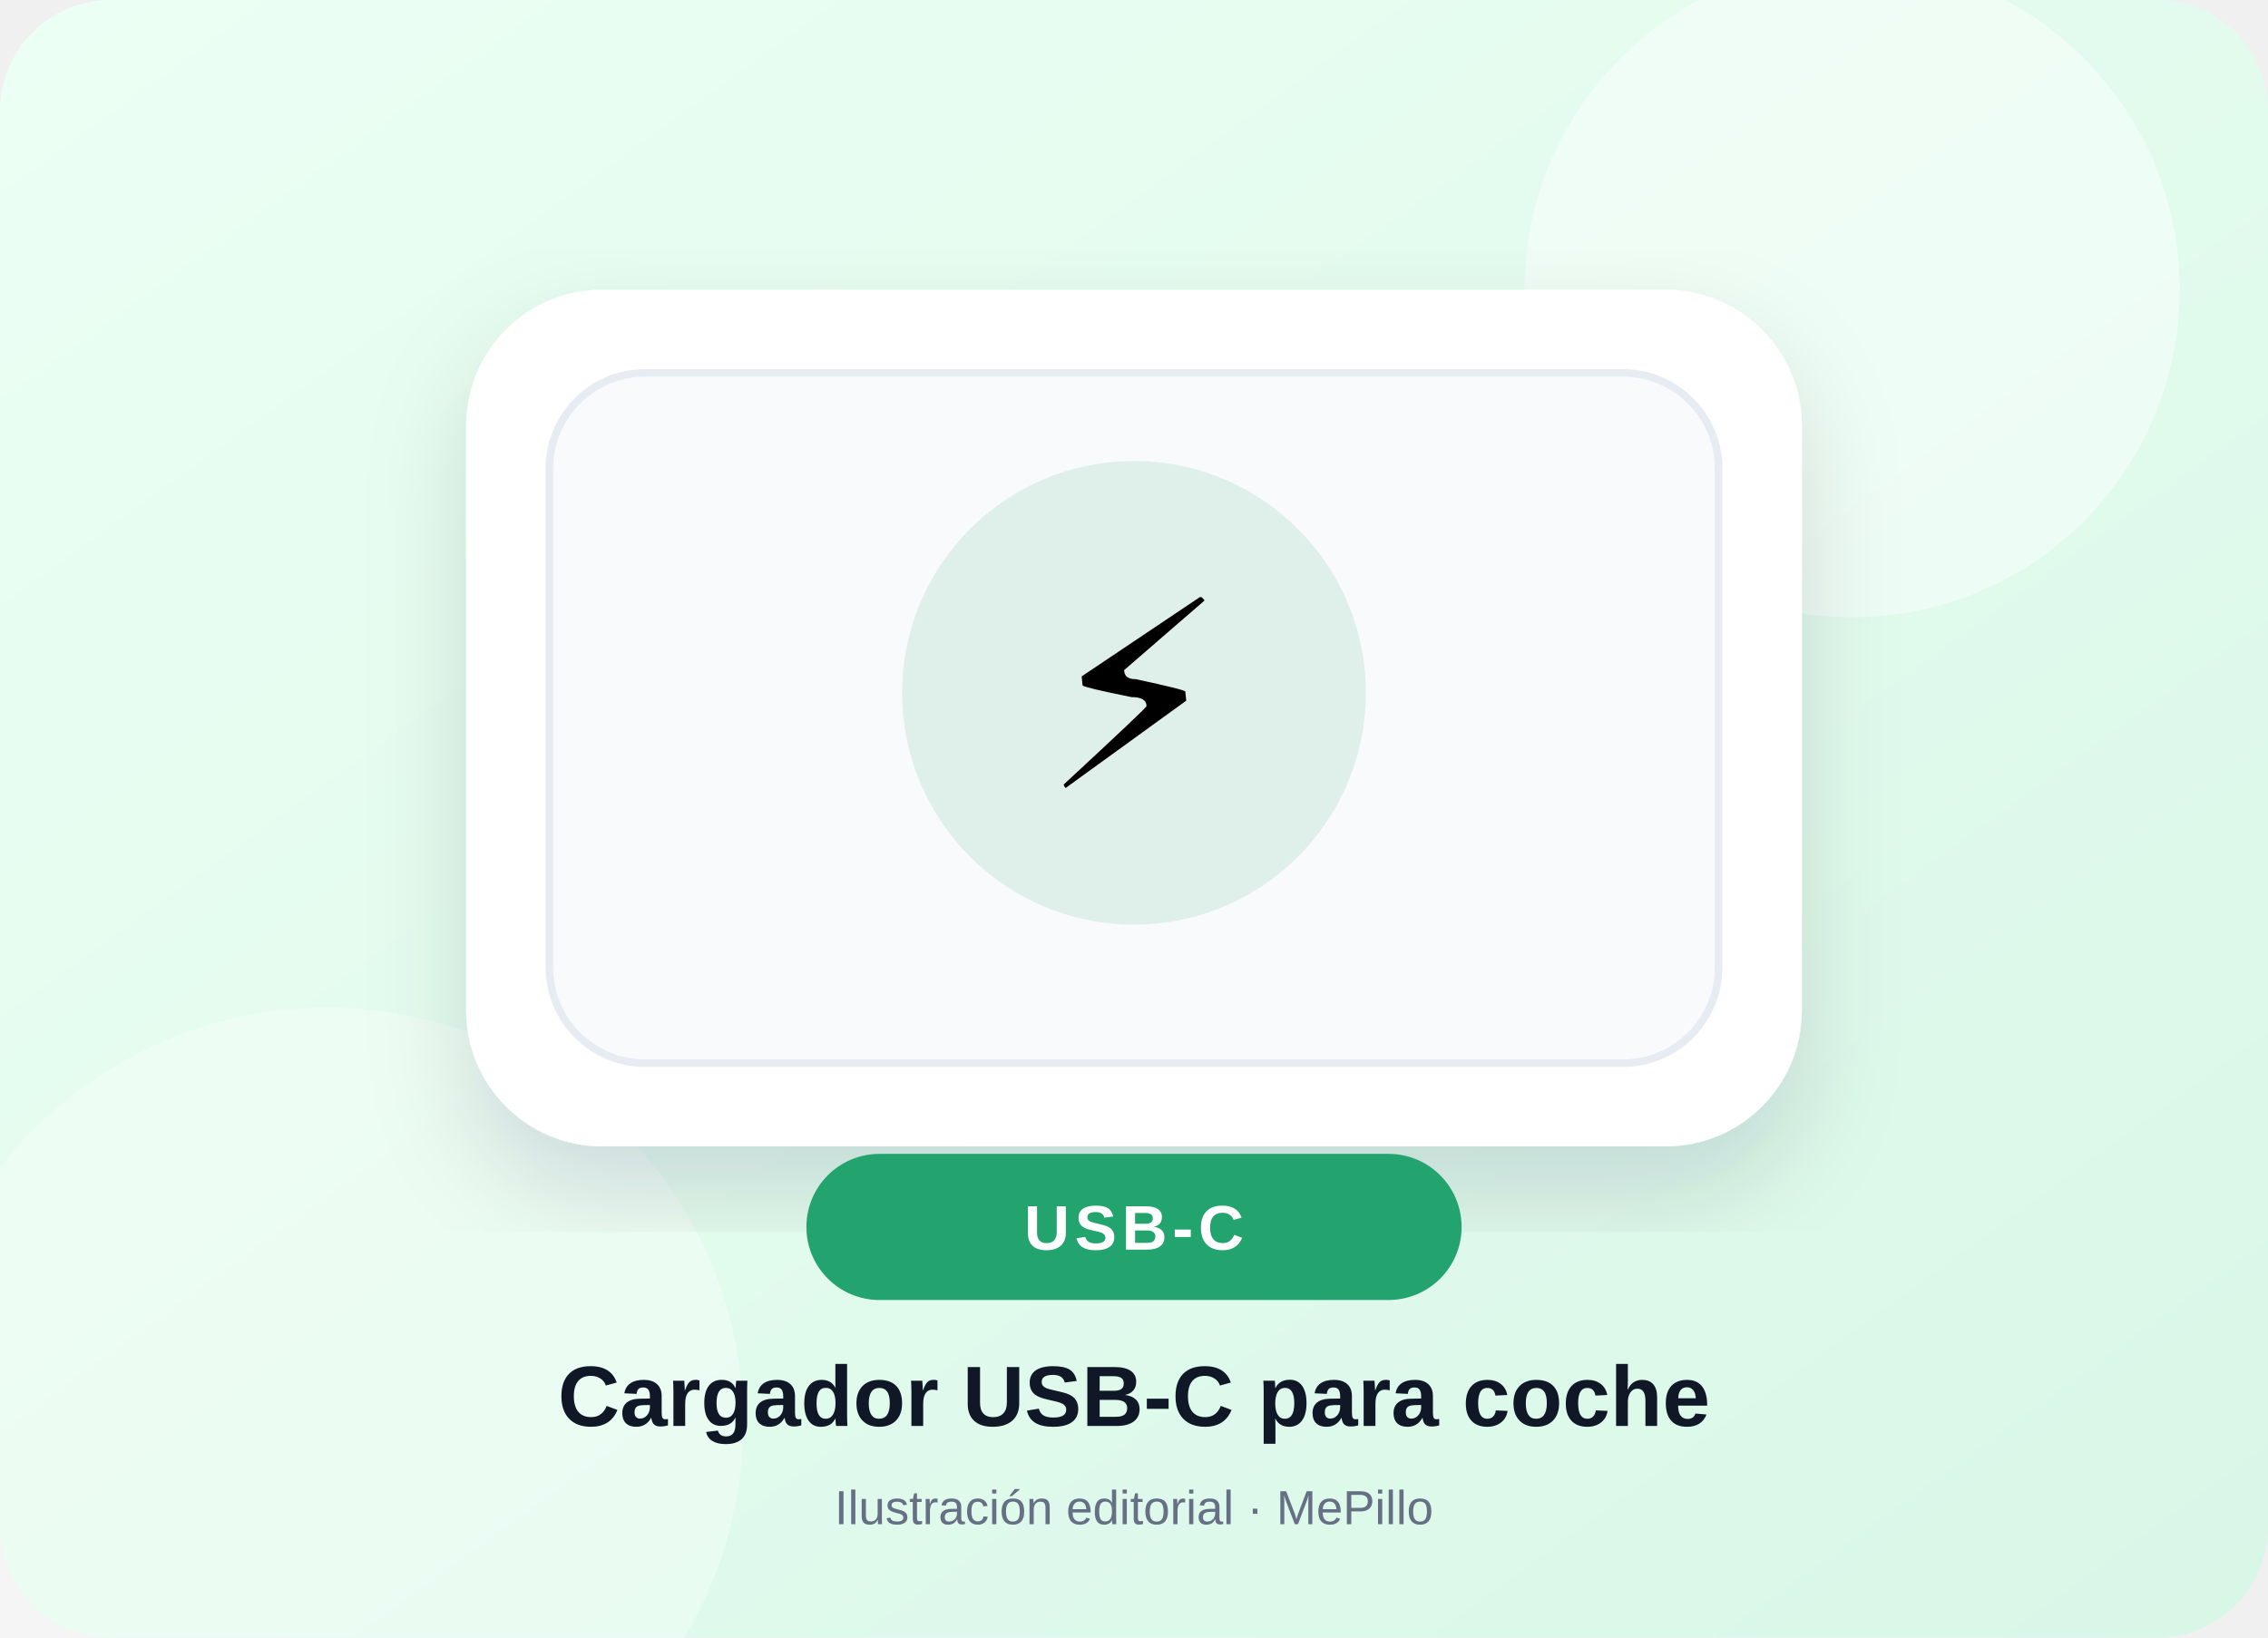
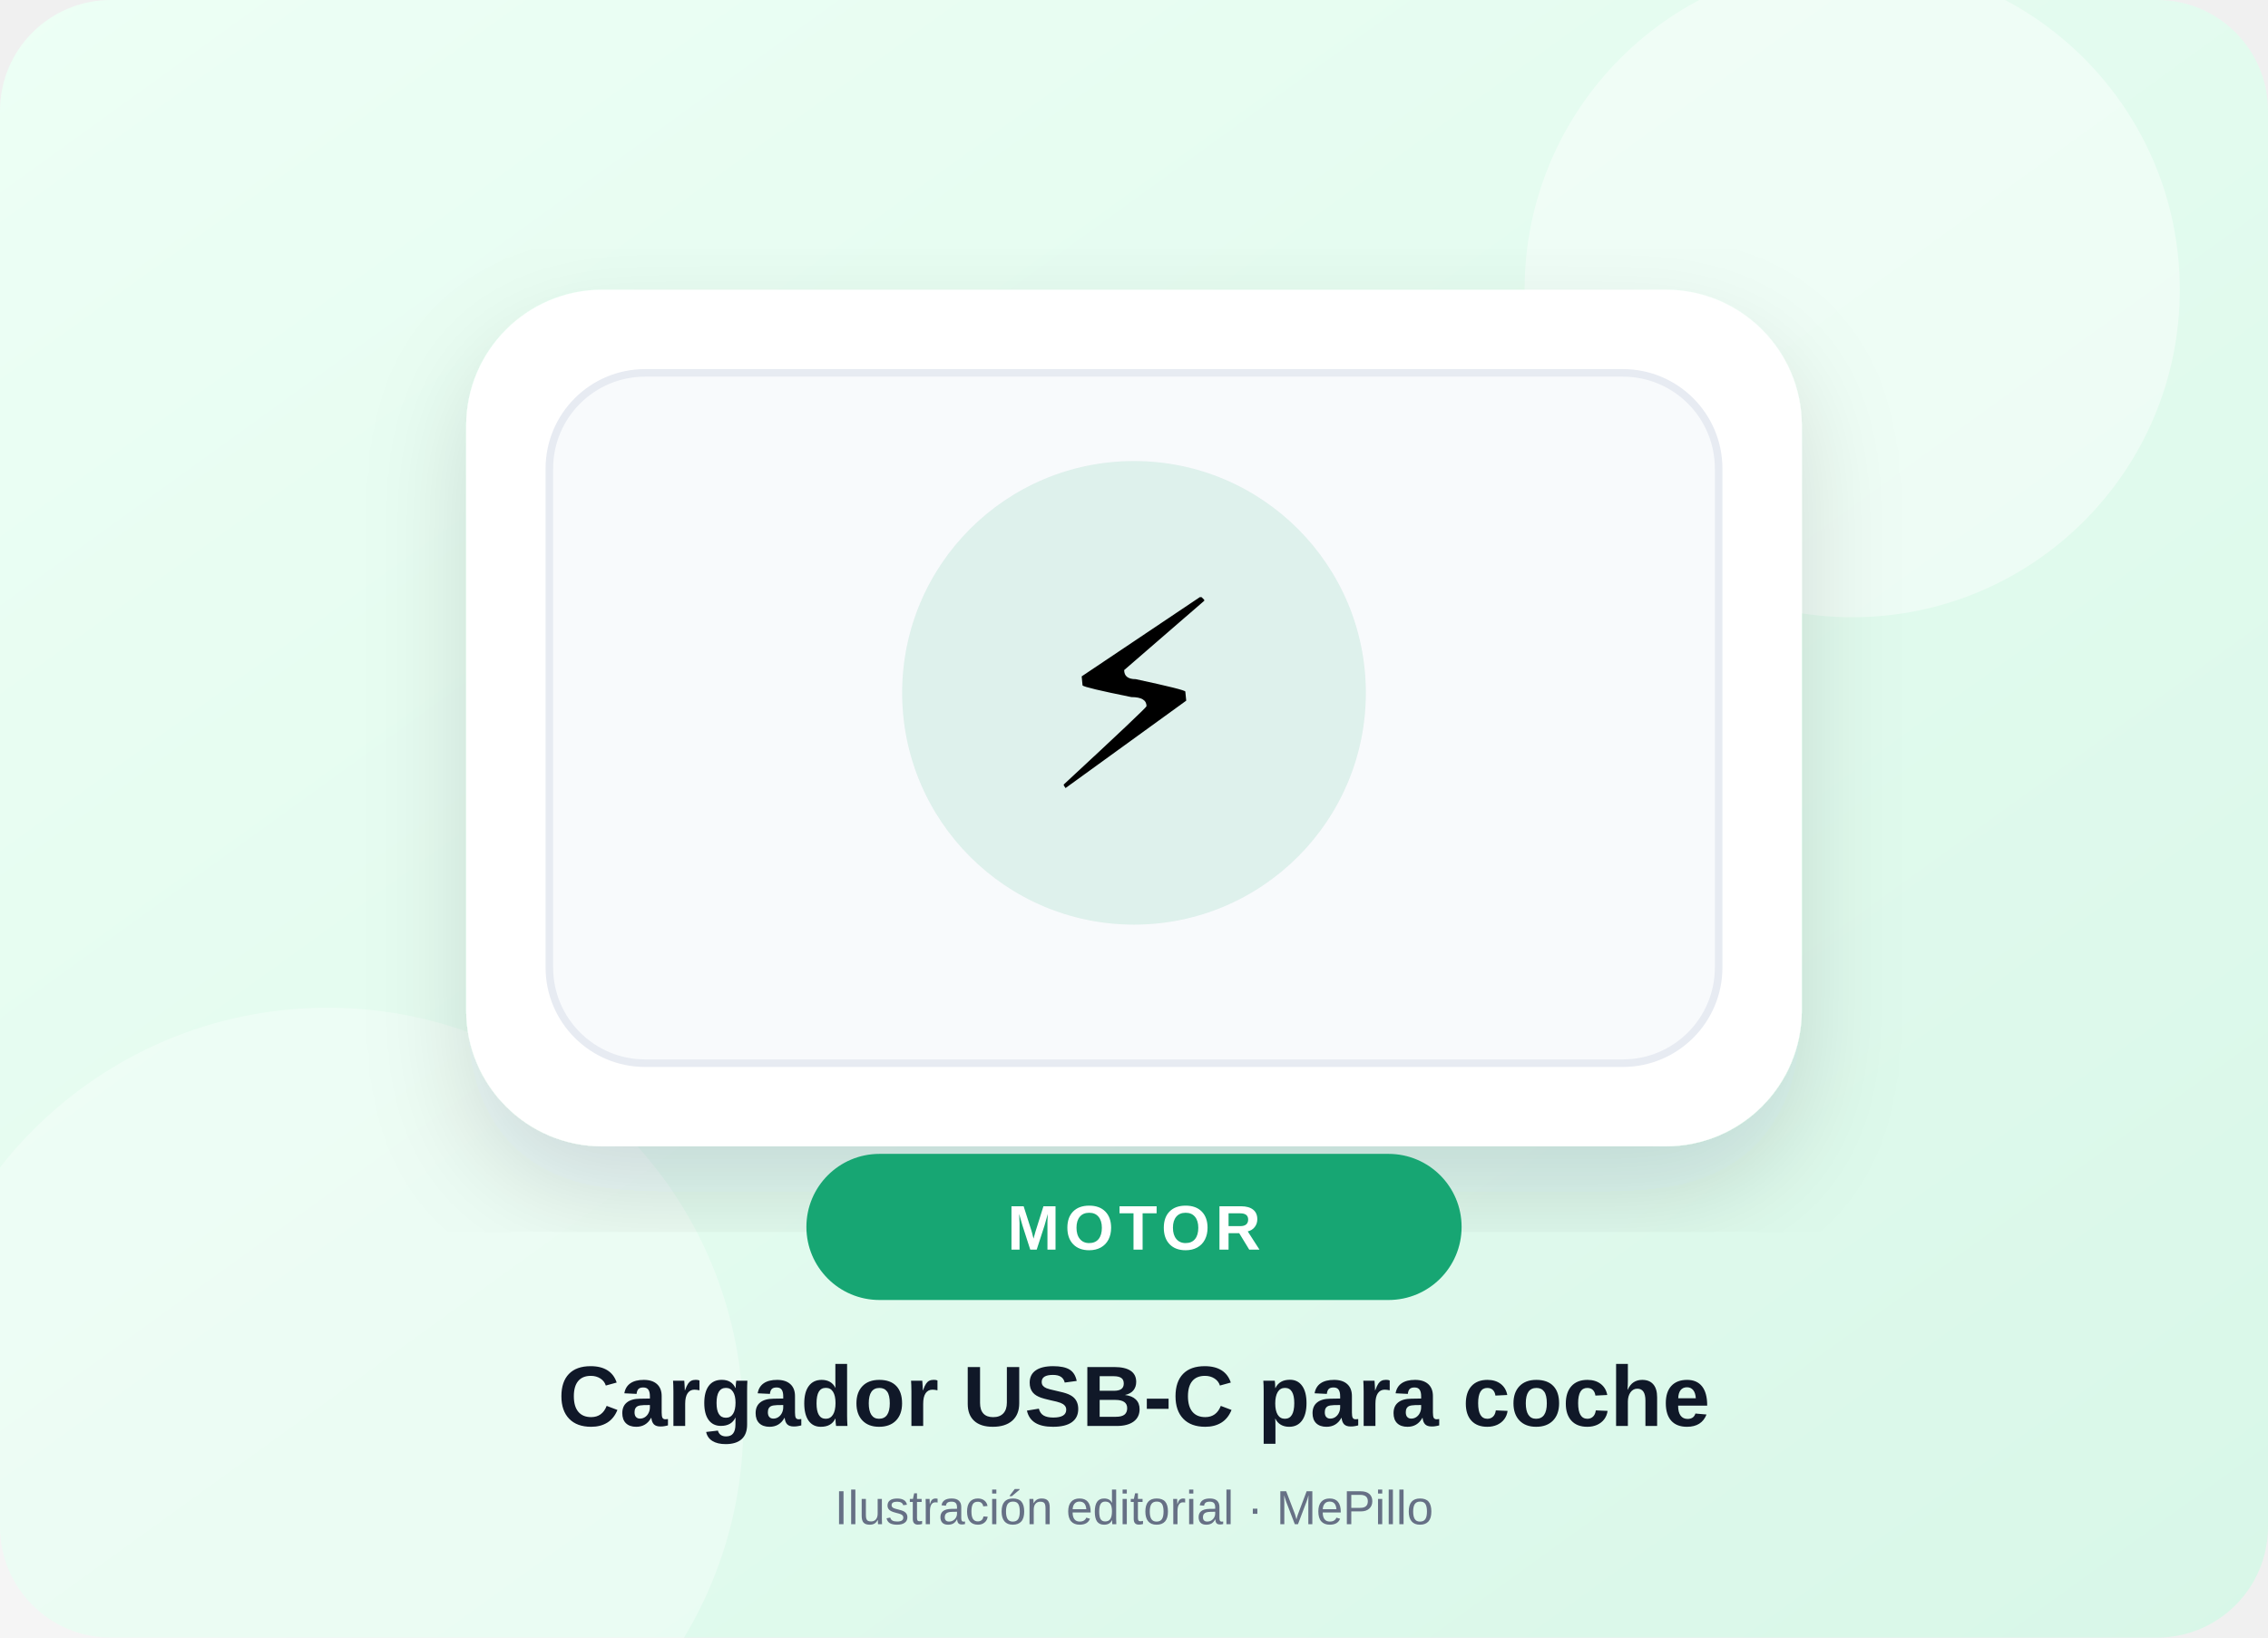
<svg xmlns="http://www.w3.org/2000/svg" width="900" height="650" viewBox="0 0 900 650" role="img" aria-labelledby="t d">
  <defs>
    <linearGradient id="bg" x1="0" y1="0" x2="1" y2="1">
-       <stop stop-color="#ecfff4" />
-       <stop offset="1" stop-color="#d8f7e7" />
+       <stop stop-color="#edfff5" />
+       <stop offset="1" stop-color="#d8f7e8" />
    </linearGradient>
    <filter id="s">
      <feDropShadow dx="0" dy="18" stdDeviation="20" flood-color="#101828" flood-opacity=".13" />
    </filter>
  </defs>
  <rect width="900" height="650" rx="44" fill="url(#bg)" />
  <circle cx="735" cy="115" r="130" fill="#fff" opacity=".42" />
  <circle cx="130" cy="565" r="165" fill="#fff" opacity=".32" />
  <g filter="url(#s)">
    <rect x="185" y="115" width="530" height="340" rx="54" fill="#fff" />
    <rect x="218" y="148" width="464" height="274" rx="38" fill="#f8fafc" stroke="#e7ebf2" stroke-width="3" />
  </g>
-   <circle cx="450" cy="275" r="92" fill="#23a36d" opacity=".12" />
+   <circle cx="450" cy="275" r="92" fill="#17a673" opacity=".12" />
  <text x="450" y="313" text-anchor="middle" font-size="104" font-family="Arial,Segoe UI Emoji,sans-serif">⚡</text>
-   <rect x="320" y="458" width="260" height="58" rx="29" fill="#23a36d" />
-   <text x="450" y="496" text-anchor="middle" fill="#fff" font-size="25" font-weight="700" font-family="Arial,sans-serif" letter-spacing="2">USB-C</text>
+   <rect x="320" y="458" width="260" height="58" rx="29" fill="#17a673" />
+   <text x="450" y="496" text-anchor="middle" fill="#fff" font-size="25" font-weight="700" font-family="Arial,sans-serif" letter-spacing="2">MOTOR</text>
  <text x="450" y="566" text-anchor="middle" fill="#101828" font-size="34" font-weight="800" font-family="Arial,sans-serif">Cargador USB-C para coche</text>
  <text x="450" y="605" text-anchor="middle" fill="#667085" font-size="19" font-family="Arial,sans-serif">Ilustración editorial · MePillo</text>
</svg>
